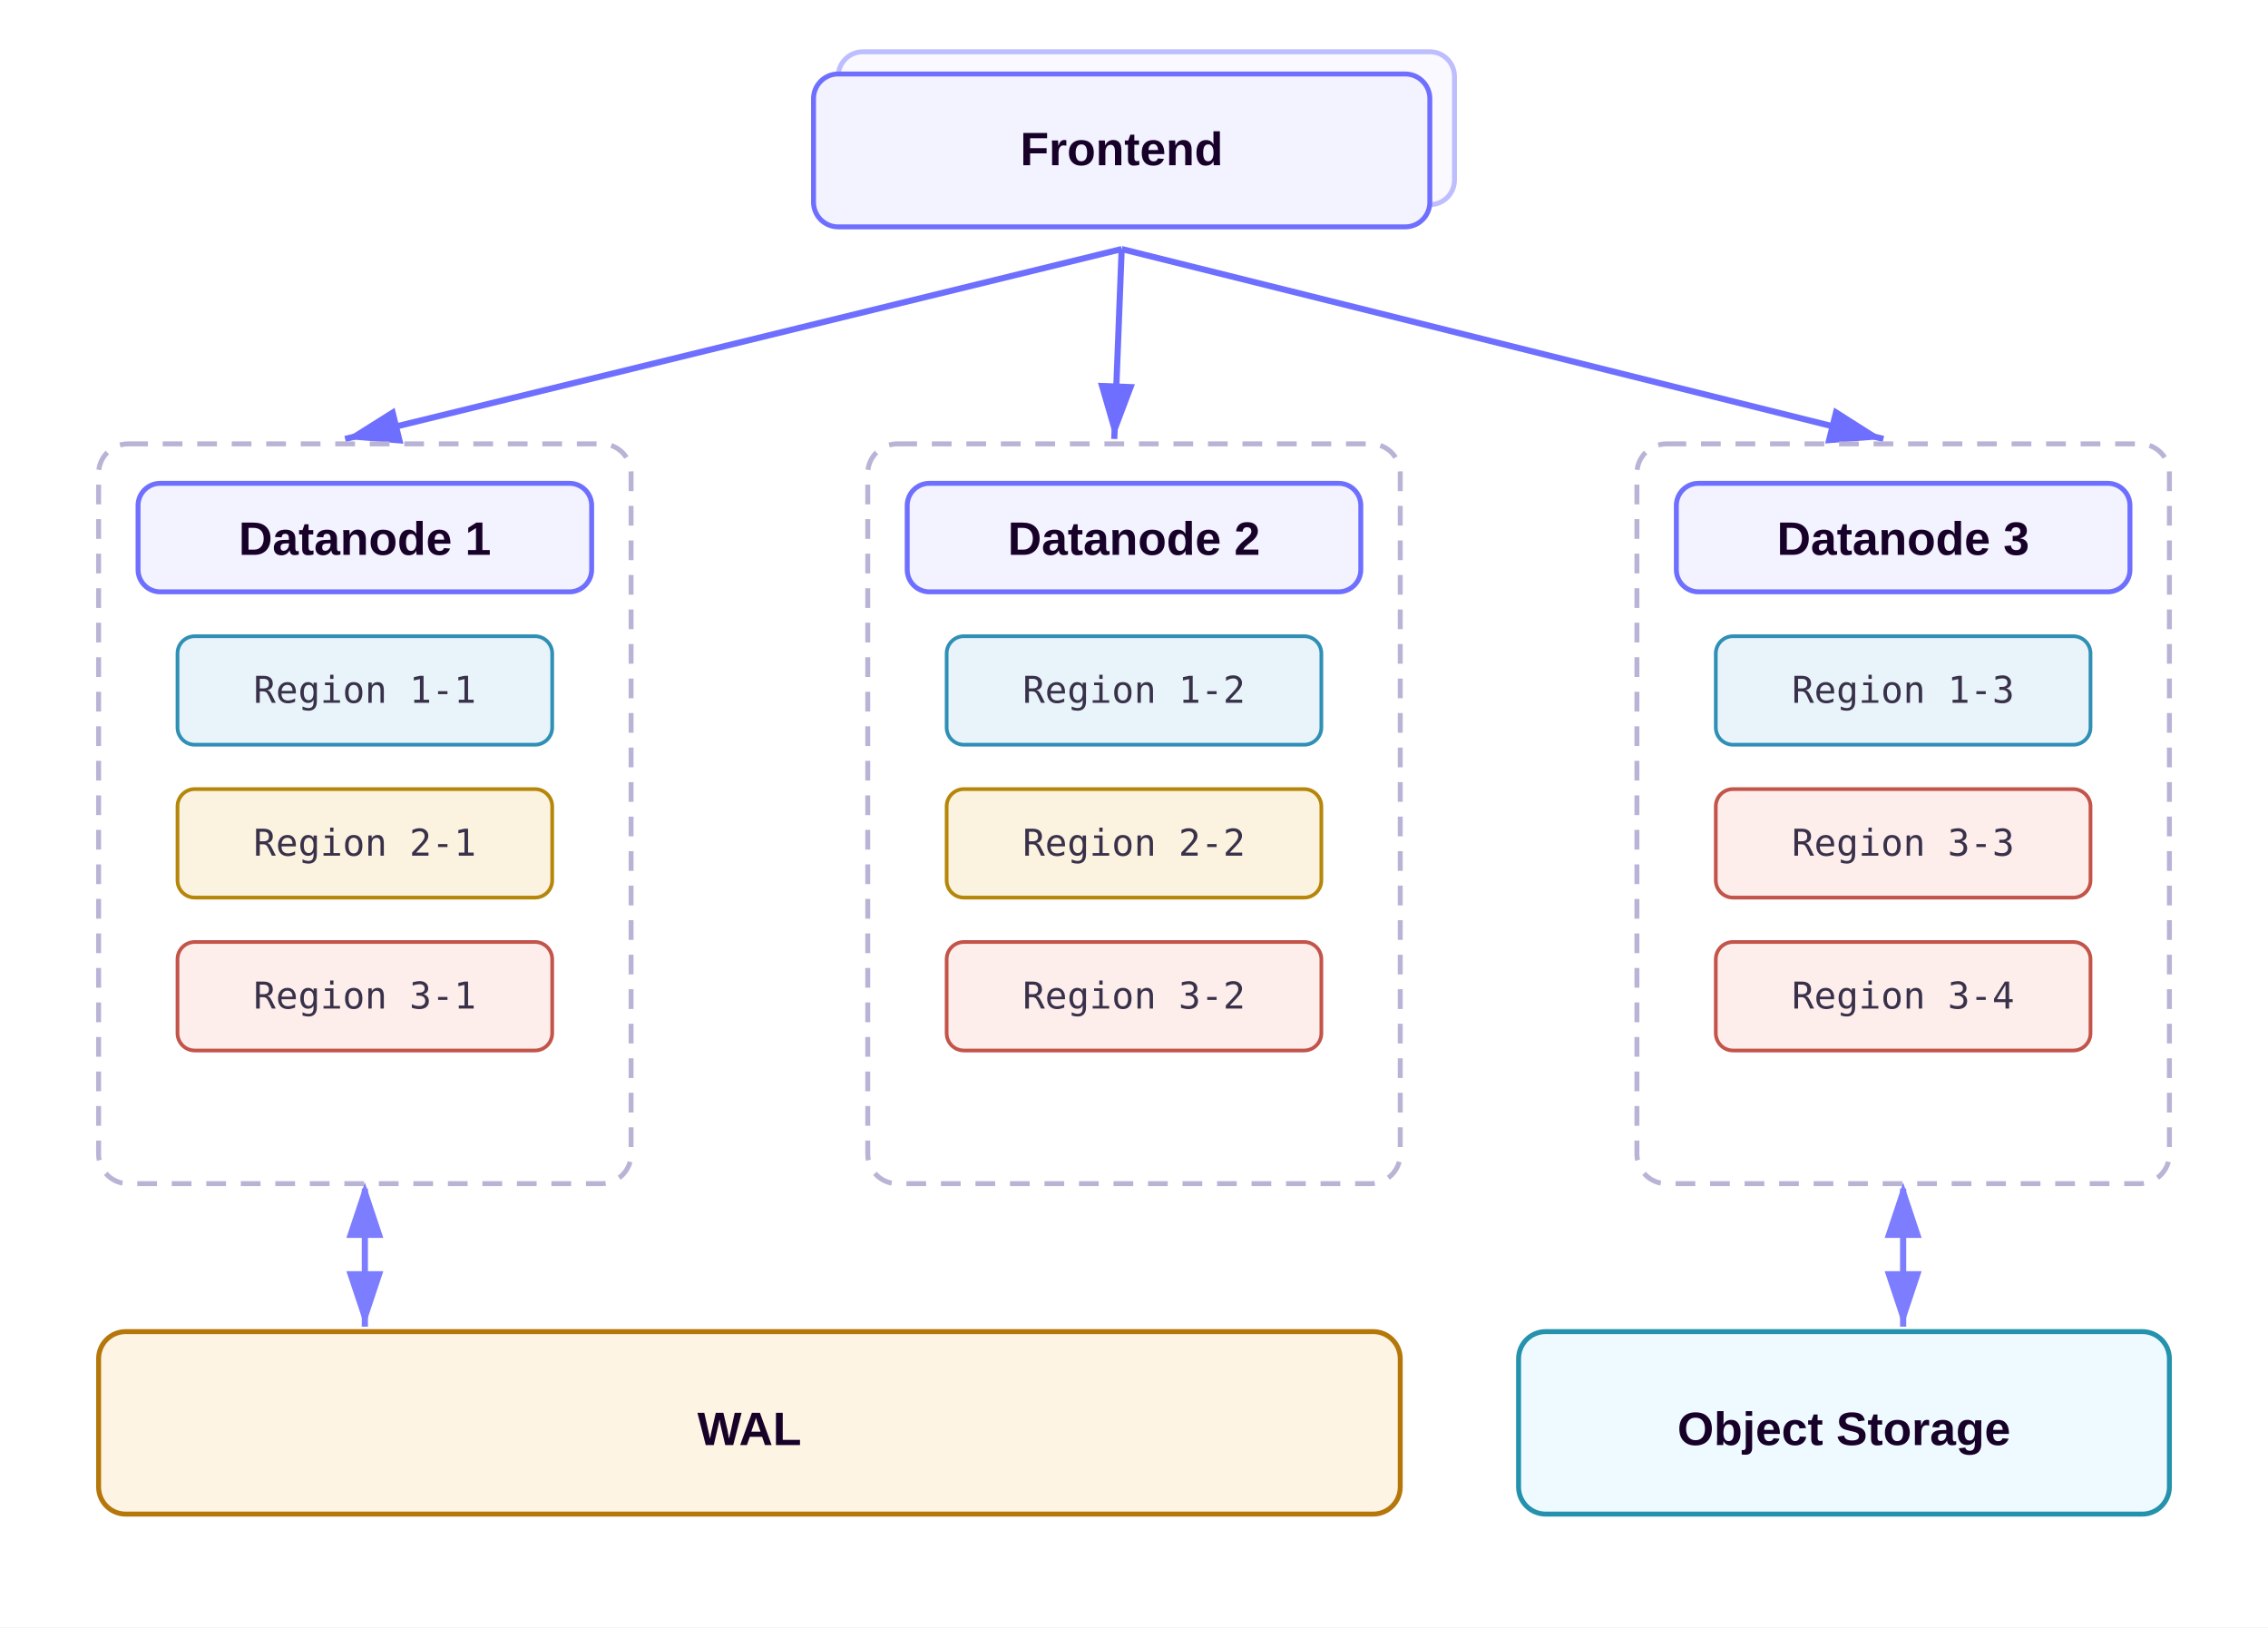
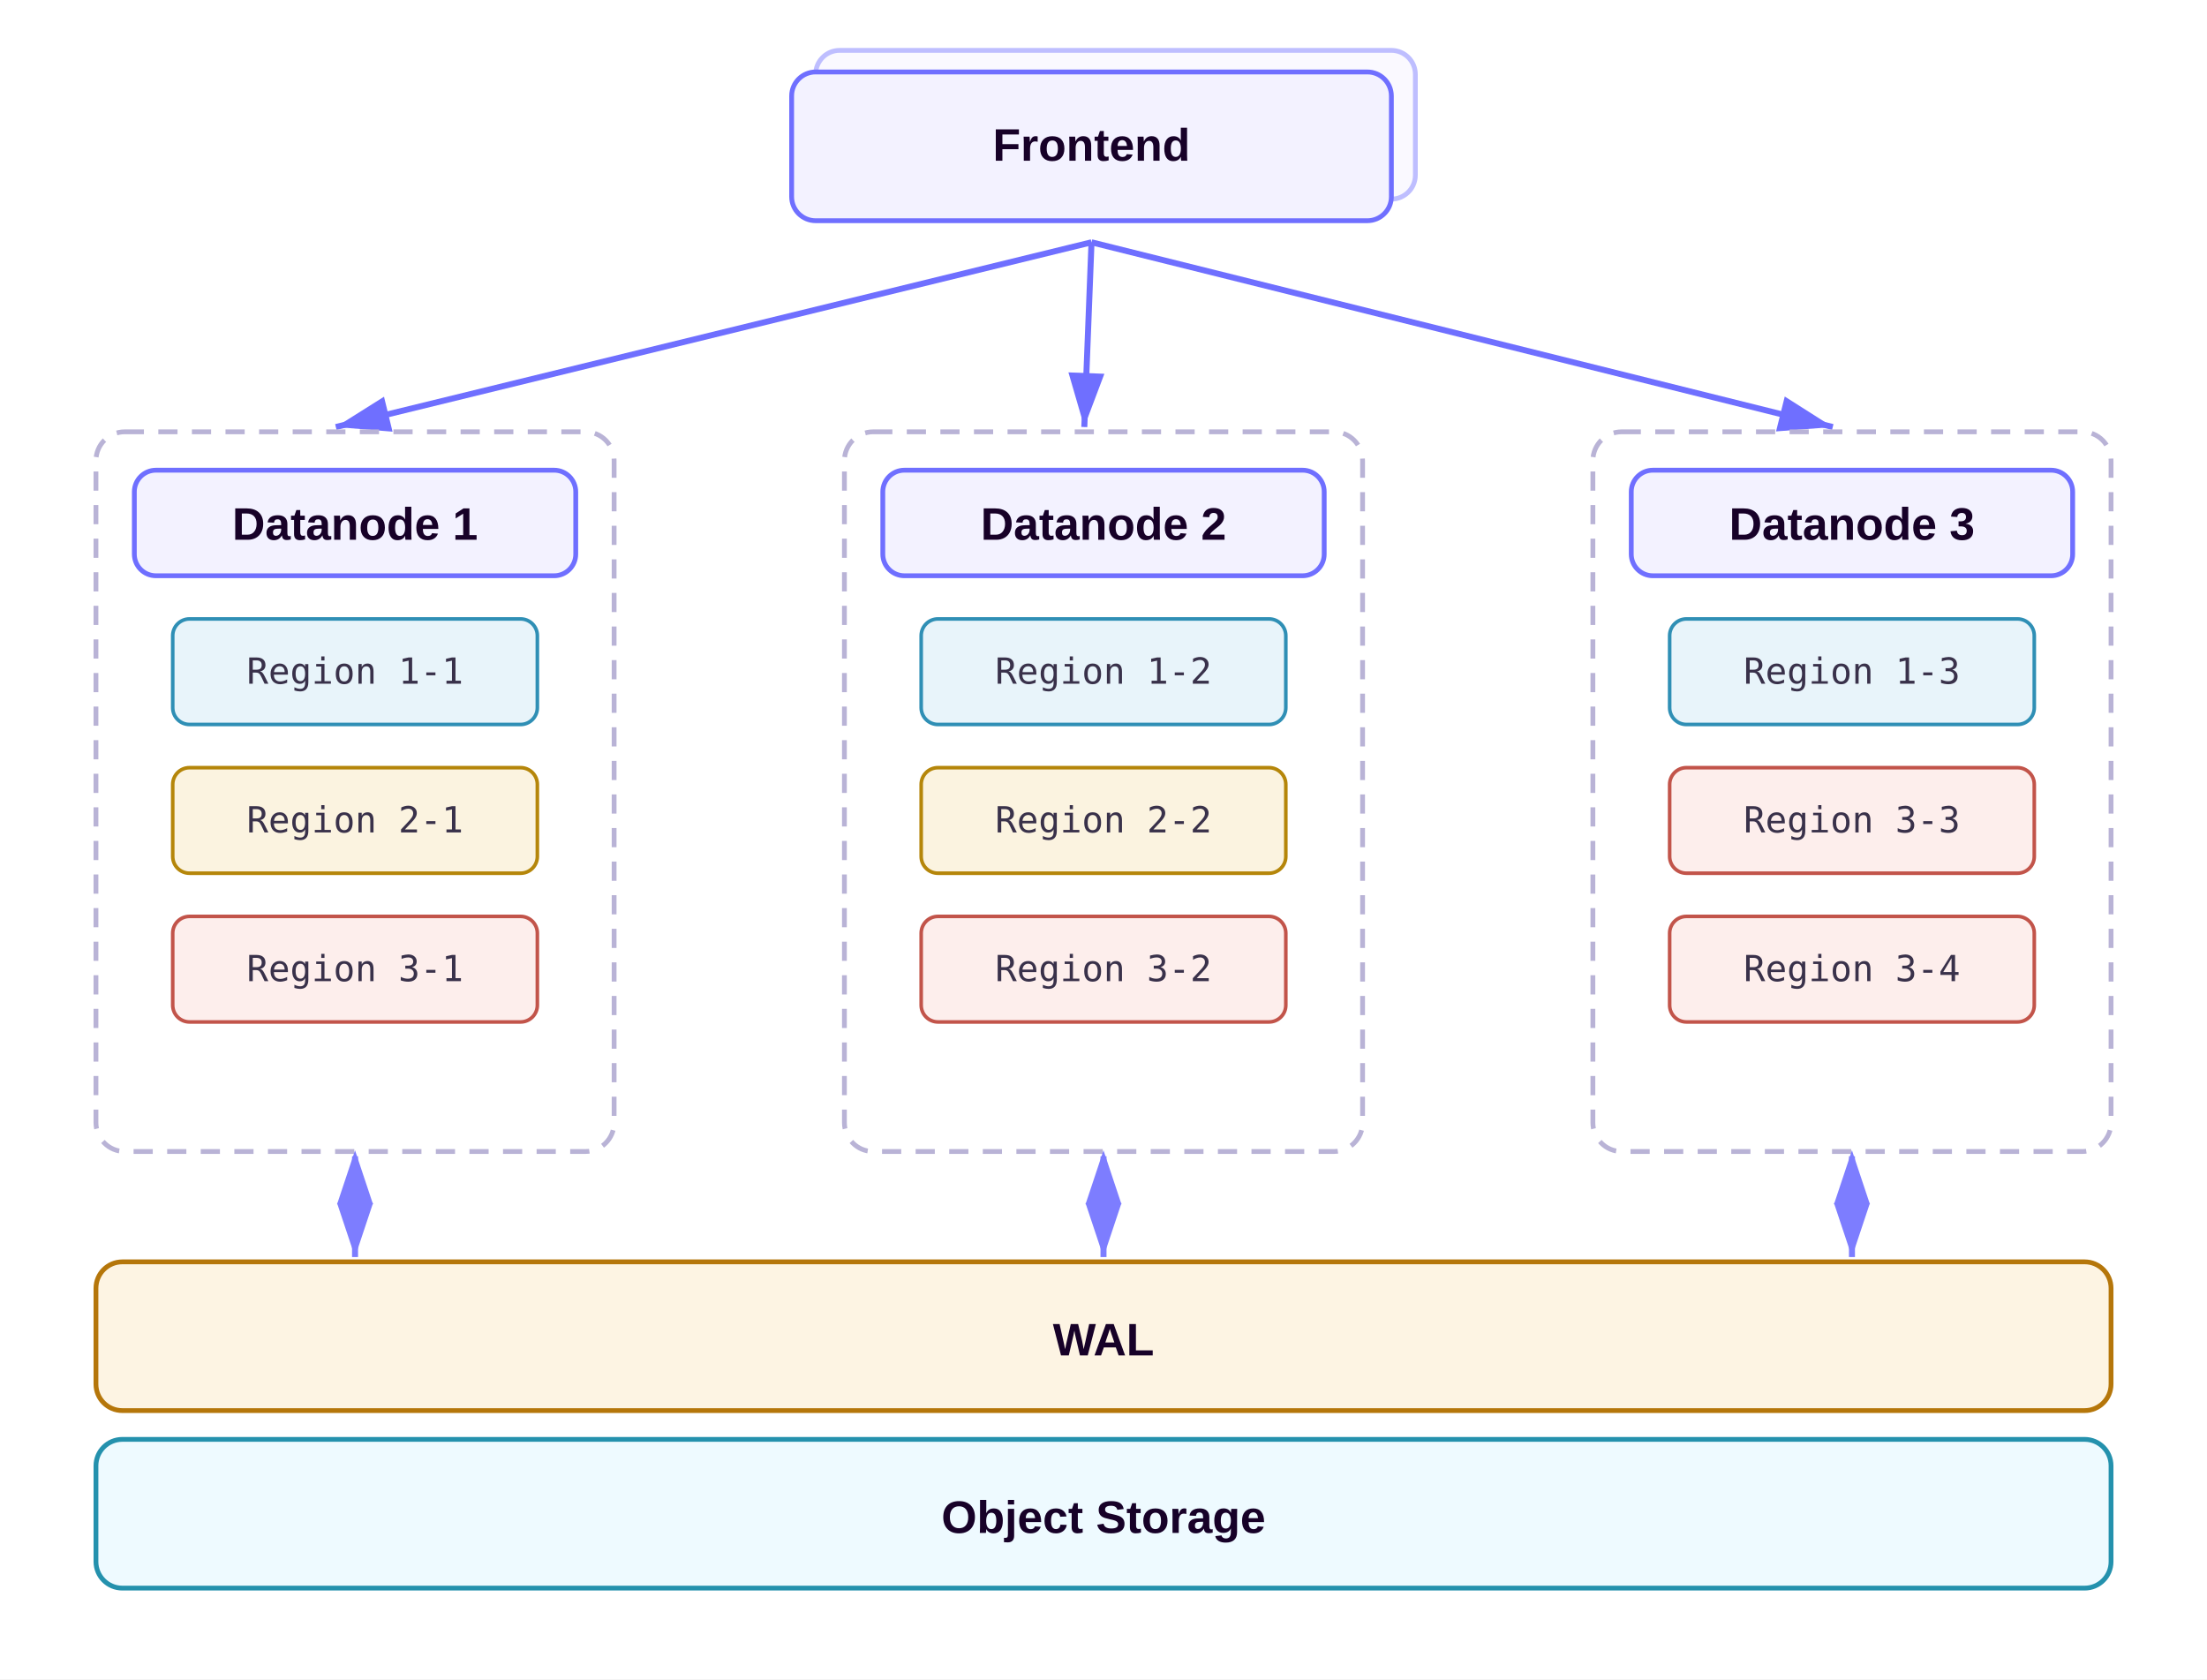
- <svg xmlns="http://www.w3.org/2000/svg" width="920" height="660" viewBox="0 0 920 660" role="img" aria-labelledby="title description">
+ <svg xmlns="http://www.w3.org/2000/svg" width="920" height="700" viewBox="0 0 920 700" role="img" aria-labelledby="title description">
  <defs>
    <marker id="a" markerWidth="10" markerHeight="10" refX="9" refY="3" orient="auto" markerUnits="strokeWidth">
      <path d="M0,0 L0,6 L9,3 z" fill="#6f6fff" />
    </marker>
    <marker id="g" markerWidth="10" markerHeight="10" refX="9" refY="3" orient="auto" markerUnits="strokeWidth">
      <path d="M0,0 L0,6 L9,3 z" fill="#2a9d5c" />
    </marker>
    <marker id="gs" markerWidth="10" markerHeight="10" refX="1" refY="3" orient="auto" markerUnits="strokeWidth">
      <path d="M9,0 L9,6 L0,3 z" fill="#2a9d5c" />
    </marker>
    <marker id="as" markerWidth="10" markerHeight="10" refX="1" refY="3" orient="auto" markerUnits="strokeWidth">
      <path d="M9,0 L9,6 L0,3 z" fill="#6f6fff" />
    </marker>
    <marker id="am" markerWidth="10" markerHeight="10" refX="9" refY="3" orient="auto" markerUnits="strokeWidth">
      <path d="M0,0 L0,6 L9,3 z" fill="#b5760a" />
    </marker>
    <style>
      .t { font: 600 19px Arial, sans-serif; fill: #170128; }
      .l { font: 16px Arial, sans-serif; fill: #39314a; }
      .s { font: 14px Arial, sans-serif; fill: #5b5470; }
      .m { font: 15px "DejaVu Sans Mono", Menlo, monospace; fill: #39314a; }
      .mt { font: 600 17px "DejaVu Sans Mono", Menlo, monospace; fill: #170128; }
      .ms { font: 12px "DejaVu Sans Mono", Menlo, monospace; fill: #ffffff; }
      .zone { fill: #ffffff; stroke: #b9b3d6; stroke-width: 2; stroke-dasharray: 8 6; }
      .node { fill: #f3f2ff; stroke: #6f6fff; stroke-width: 2; }
      .infra { fill: #eefaff; stroke: #2491ad; stroke-width: 2; }
      .wal { fill: #fdf4e3; stroke: #b5760a; stroke-width: 2; }
      .fail { fill: #fff4f4; stroke: #d64545; stroke-width: 2; }
      .flow { fill: none; stroke: #6f6fff; stroke-width: 2.5; marker-end: url(#a); }
      .bus { fill: none; stroke: #6f6fff; stroke-width: 2.5; }
      .rep { fill: none; stroke: #2a9d5c; stroke-width: 2.5; stroke-dasharray: 7 5;
              marker-end: url(#g); }
      .rep2 { fill: none; stroke: #2a9d5c; stroke-width: 2.5; stroke-dasharray: 7 5;
               marker-start: url(#gs); marker-end: url(#g); }
      .lbl { font: 600 15px Arial, sans-serif; fill: #39314a; }
    </style>
  </defs>
-   <rect width="920" height="660" fill="#ffffff" />
+   <rect width="920" height="700" fill="#ffffff" />
  <rect class="node" x="340" y="21" width="250" height="62" rx="10" opacity="0.45" />
  <rect class="node" x="330" y="30" width="250" height="62" rx="10" />
  <text class="t" x="455.0" y="67.0" text-anchor="middle">Frontend</text>
  <path class="flow" d="M455 101 L140 178" />
  <path class="flow" d="M455 101 L452 178" />
  <path class="flow" d="M455 101 L764 178" />
  <rect class="zone" x="40" y="180" width="216" height="300" rx="12" />
  <rect class="node" x="56" y="196" width="184" height="44" rx="9" />
  <text class="t" x="148" y="225" text-anchor="middle">Datanode 1</text>
  <rect x="72" y="258" width="152" height="44" rx="7" fill="#e8f4fa" stroke="#2f8fb5" stroke-width="1.5" />
  <text class="m" x="148" y="285" text-anchor="middle" fill="#2f8fb5">Region 1-1</text>
  <rect x="72" y="320" width="152" height="44" rx="7" fill="#fbf3e0" stroke="#b5860a" stroke-width="1.5" />
  <text class="m" x="148" y="347" text-anchor="middle" fill="#b5860a">Region 2-1</text>
  <rect x="72" y="382" width="152" height="44" rx="7" fill="#fdeeec" stroke="#c2544a" stroke-width="1.5" />
  <text class="m" x="148" y="409" text-anchor="middle" fill="#c2544a">Region 3-1</text>
  <rect class="zone" x="352" y="180" width="216" height="300" rx="12" />
  <rect class="node" x="368" y="196" width="184" height="44" rx="9" />
  <text class="t" x="460" y="225" text-anchor="middle">Datanode 2</text>
  <rect x="384" y="258" width="152" height="44" rx="7" fill="#e8f4fa" stroke="#2f8fb5" stroke-width="1.5" />
  <text class="m" x="460" y="285" text-anchor="middle" fill="#2f8fb5">Region 1-2</text>
  <rect x="384" y="320" width="152" height="44" rx="7" fill="#fbf3e0" stroke="#b5860a" stroke-width="1.5" />
  <text class="m" x="460" y="347" text-anchor="middle" fill="#b5860a">Region 2-2</text>
  <rect x="384" y="382" width="152" height="44" rx="7" fill="#fdeeec" stroke="#c2544a" stroke-width="1.5" />
  <text class="m" x="460" y="409" text-anchor="middle" fill="#c2544a">Region 3-2</text>
  <rect class="zone" x="664" y="180" width="216" height="300" rx="12" />
  <rect class="node" x="680" y="196" width="184" height="44" rx="9" />
  <text class="t" x="772" y="225" text-anchor="middle">Datanode 3</text>
  <rect x="696" y="258" width="152" height="44" rx="7" fill="#e8f4fa" stroke="#2f8fb5" stroke-width="1.5" />
  <text class="m" x="772" y="285" text-anchor="middle" fill="#2f8fb5">Region 1-3</text>
  <rect x="696" y="320" width="152" height="44" rx="7" fill="#fdeeec" stroke="#c2544a" stroke-width="1.5" />
  <text class="m" x="772" y="347" text-anchor="middle" fill="#c2544a">Region 3-3</text>
  <rect x="696" y="382" width="152" height="44" rx="7" fill="#fdeeec" stroke="#c2544a" stroke-width="1.5" />
  <text class="m" x="772" y="409" text-anchor="middle" fill="#c2544a">Region 3-4</text>
-   <rect class="wal" x="40" y="540" width="528" height="74" rx="11" />
-   <text class="t" x="304" y="586" text-anchor="middle" fill="#b5760a">WAL</text>
-   <rect class="infra" x="616" y="540" width="264" height="74" rx="11" />
-   <text class="t" x="748" y="586" text-anchor="middle" fill="#2491ad">Object Storage</text>
-   <line x1="148" y1="482" x2="148" y2="538" stroke="#6f6fff" stroke-width="2.5" marker-start="url(#as)" marker-end="url(#a)" opacity="0.9" />
-   <line x1="772" y1="482" x2="772" y2="538" stroke="#6f6fff" stroke-width="2.5" marker-start="url(#as)" marker-end="url(#a)" opacity="0.9" />
+   <line x1="148" y1="482" x2="148" y2="524" stroke="#6f6fff" stroke-width="2.5" marker-start="url(#as)" marker-end="url(#a)" opacity="0.9" />
+   <line x1="460" y1="482" x2="460" y2="524" stroke="#6f6fff" stroke-width="2.5" marker-start="url(#as)" marker-end="url(#a)" opacity="0.9" />
+   <line x1="772" y1="482" x2="772" y2="524" stroke="#6f6fff" stroke-width="2.5" marker-start="url(#as)" marker-end="url(#a)" opacity="0.9" />
+   <rect class="wal" x="40" y="526" width="840" height="62" rx="11" />
+   <text class="t" x="460" y="565" text-anchor="middle" fill="#b5760a">WAL</text>
+   <rect class="infra" x="40" y="600" width="840" height="62" rx="11" />
+   <text class="t" x="460" y="639" text-anchor="middle" fill="#2491ad">Object Storage</text>
</svg>
